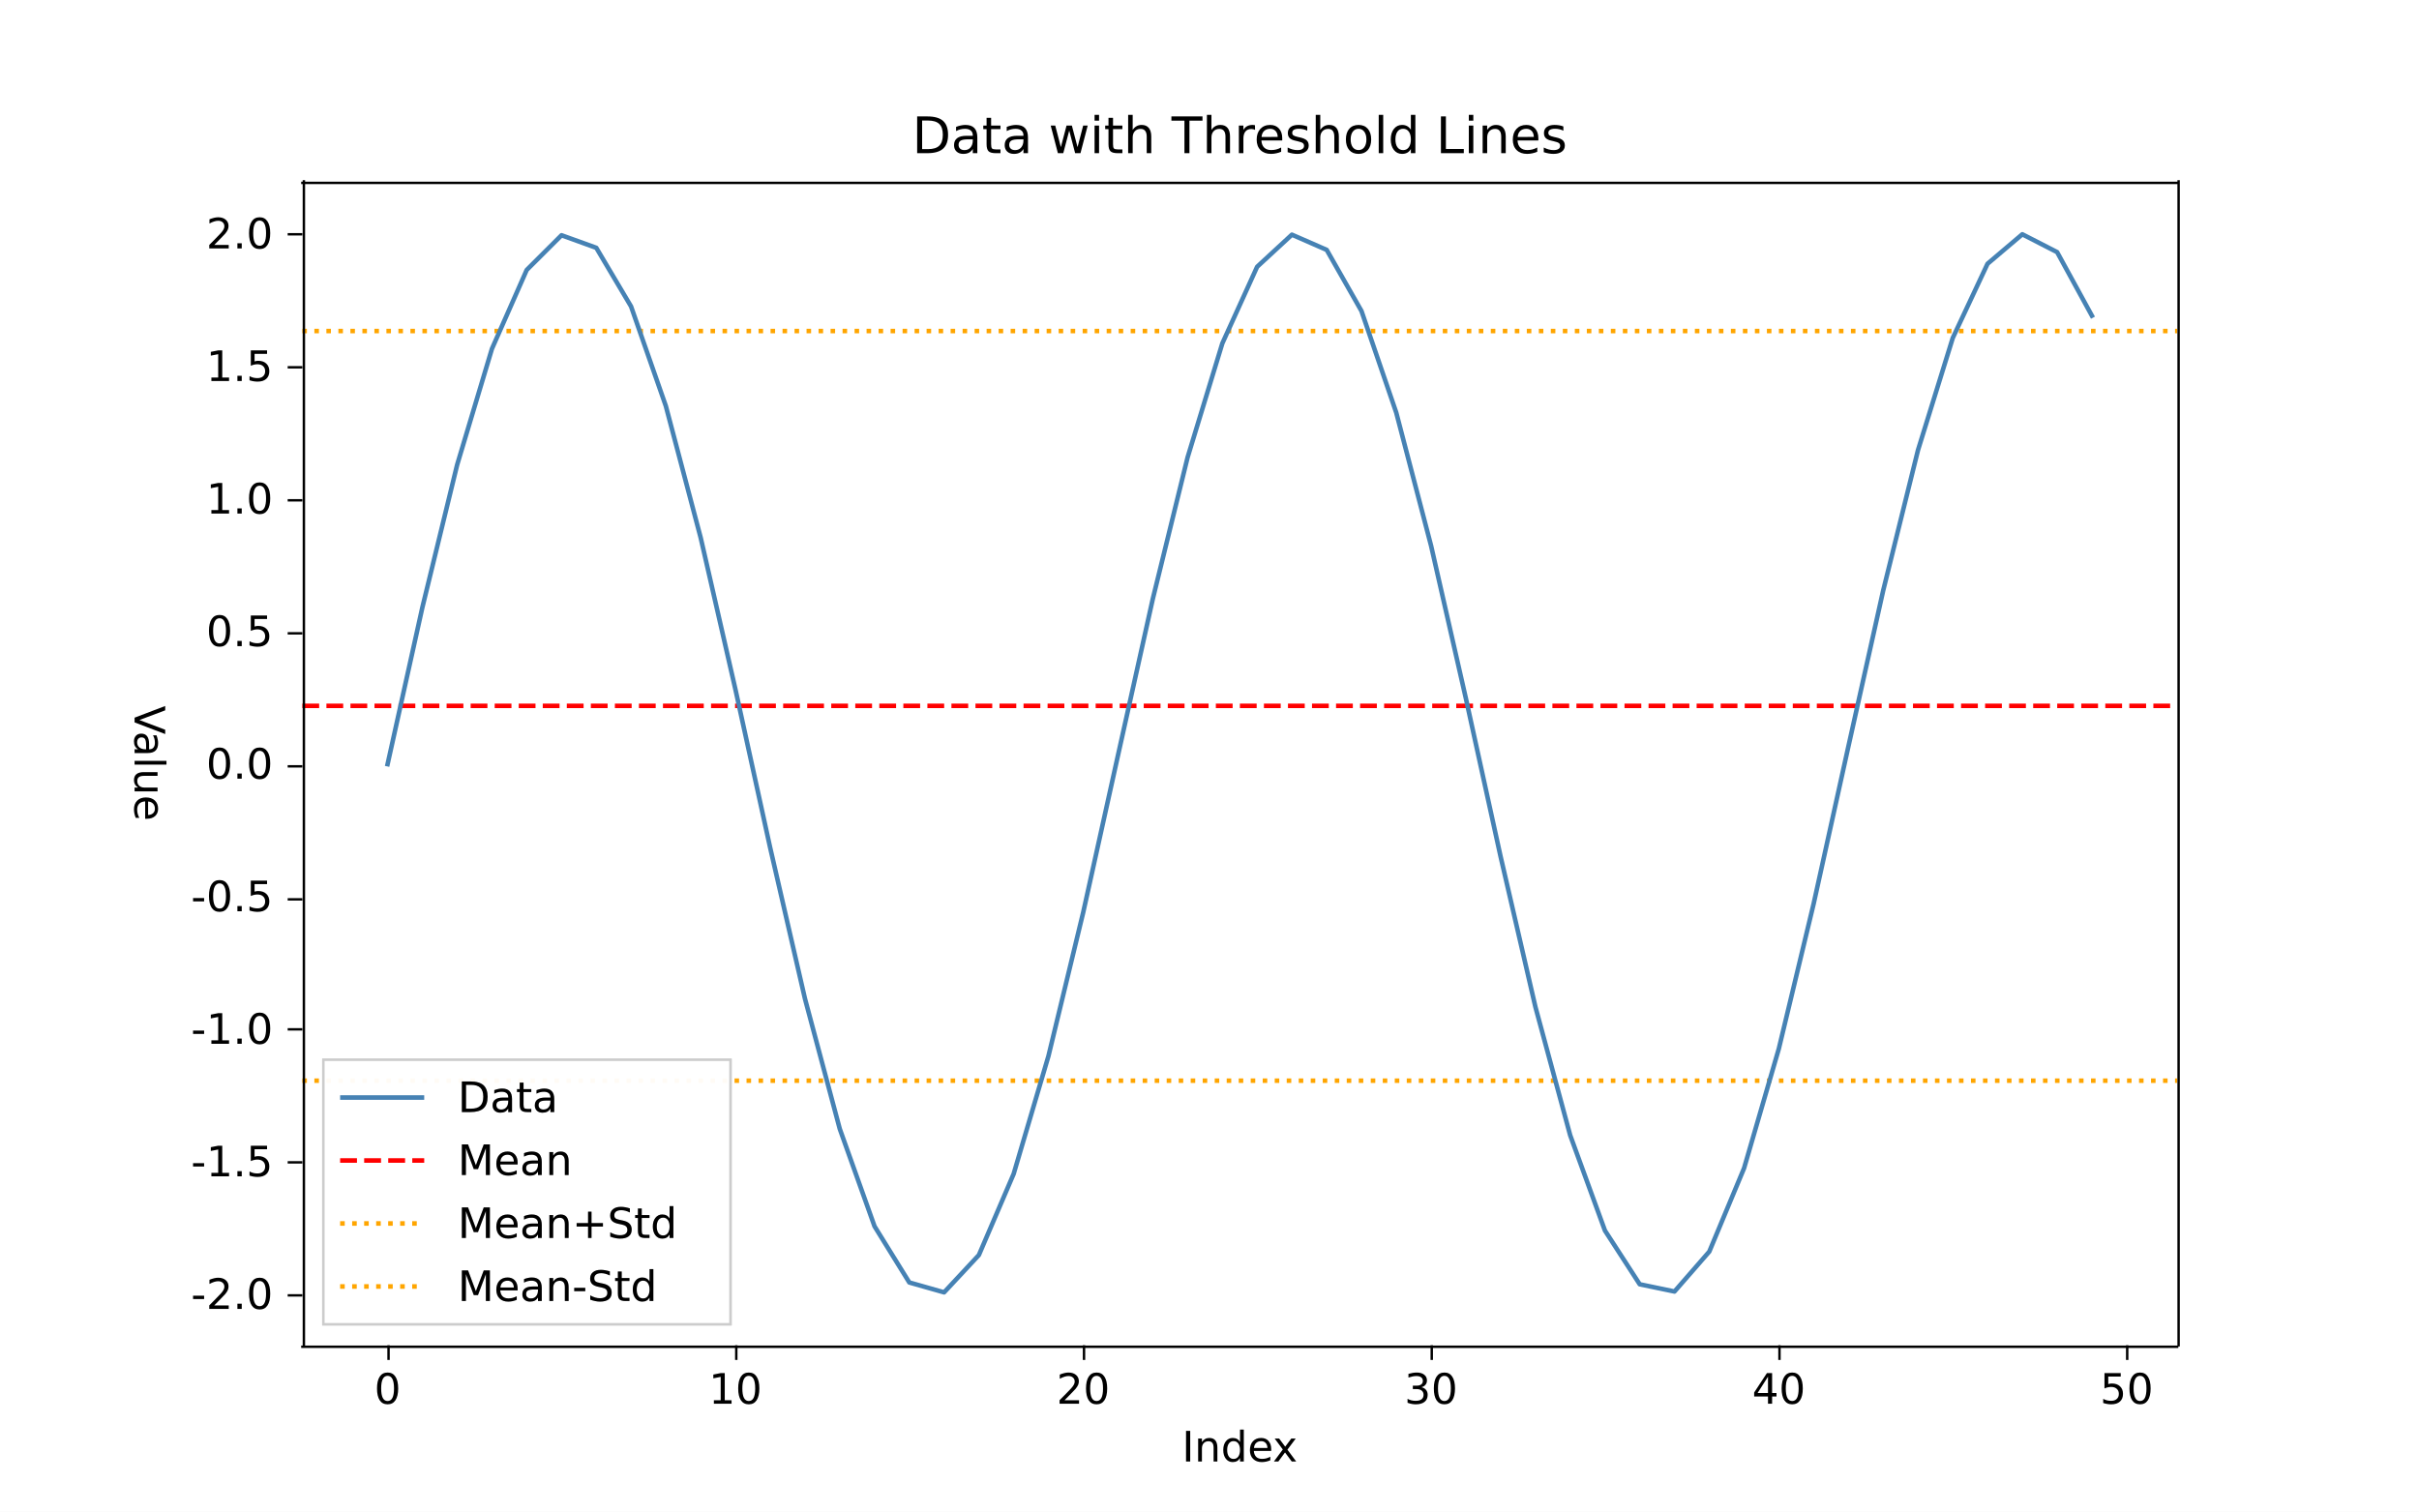
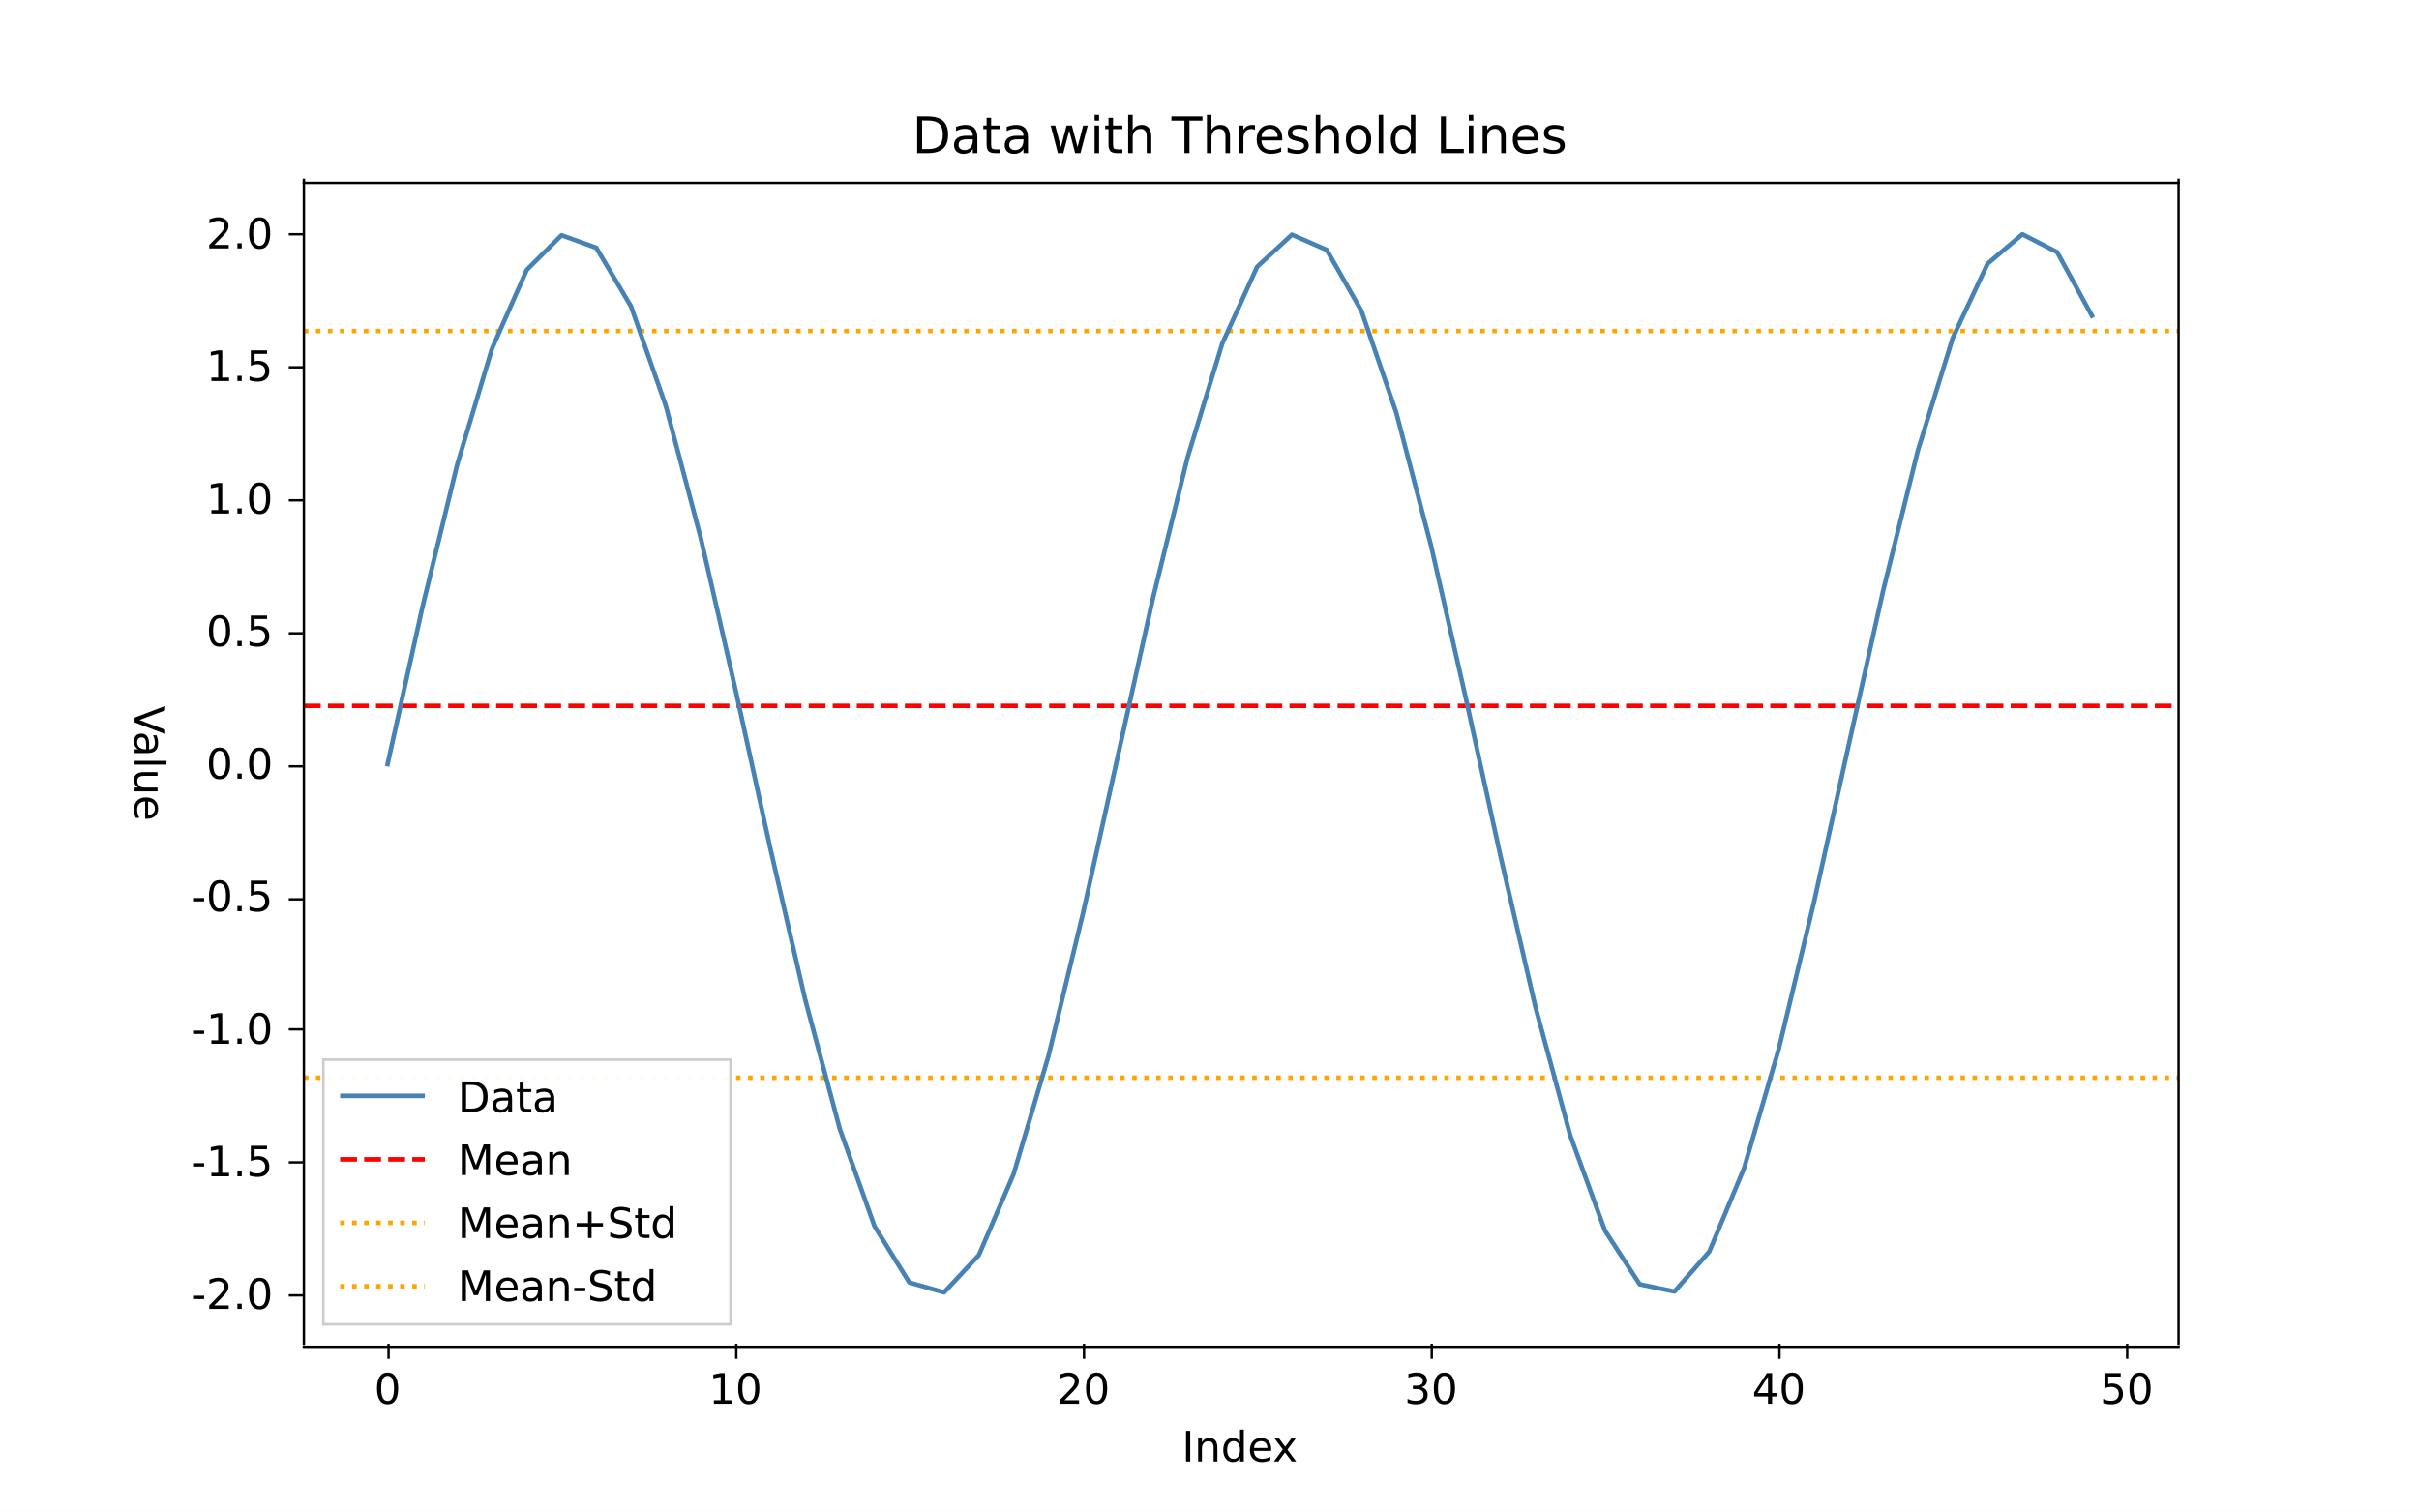
<svg xmlns="http://www.w3.org/2000/svg" width="800" height="500" viewBox="0 0 800 500">
  <defs>
</defs>
  <g transform="translate(0,500) scale(1,-1)">
    <rect width="800" height="500" fill="white" />
    <path d="M 0.00 0.00 L 800.00 0.00 L 800.00 500.00 L 0.00 500.00 L 0.00 0.00 Z " fill="#FFFFFF" fill-opacity="1.00" stroke="#000000" stroke-opacity="1.00" stroke-width="0.00" stroke-linecap="butt" stroke-linejoin="miter" />
    <path d="M 100.00 55.00 L 720.00 55.00 L 720.00 440.00 L 100.00 440.00 L 100.00 55.00 Z " fill="#FFFFFF" fill-opacity="1.00" stroke="none" stroke-opacity="0.00" stroke-width="0.00" stroke-linecap="butt" stroke-linejoin="miter" />
-     <path d="M 100.00 142.52 L 720.00 142.52 " fill="none" fill-opacity="0.00" stroke="#FFA500" stroke-opacity="1.00" stroke-width="1.50" stroke-linecap="butt" stroke-linejoin="round" stroke-dasharray="1.50 2.47" />
-     <path d="M 100.00 390.49 L 720.00 390.49 " fill="none" fill-opacity="0.00" stroke="#FFA500" stroke-opacity="1.00" stroke-width="1.50" stroke-linecap="butt" stroke-linejoin="round" stroke-dasharray="1.50 2.47" />
-     <path d="M 100.00 266.51 L 720.00 266.51 " fill="none" fill-opacity="0.00" stroke="#FF0000" stroke-opacity="1.00" stroke-width="1.50" stroke-linecap="butt" stroke-linejoin="round" stroke-dasharray="5.55 2.40" />
+     <path d="M 100.50 143.50 L 720.50 143.50 " fill="none" fill-opacity="0.00" stroke="#FFA500" stroke-opacity="1.00" stroke-width="1.50" stroke-linecap="butt" stroke-linejoin="round" stroke-dasharray="1.50 2.47" />
+     <path d="M 100.50 390.49 L 720.50 390.49 " fill="none" fill-opacity="0.00" stroke="#FFA500" stroke-opacity="1.00" stroke-width="1.50" stroke-linecap="butt" stroke-linejoin="round" stroke-dasharray="1.50 2.47" />
+     <path d="M 100.50 266.51 L 720.50 266.51 " fill="none" fill-opacity="0.00" stroke="#FF0000" stroke-opacity="1.00" stroke-width="1.50" stroke-linecap="butt" stroke-linejoin="round" stroke-dasharray="5.55 2.40" />
    <path d="M 128.18 247.22 L 139.68 299.06 L 151.19 346.26 L 162.69 384.62 L 174.19 410.70 L 185.70 422.18 L 197.20 418.03 L 208.70 398.63 L 220.20 365.70 L 231.71 322.19 L 243.21 271.98 L 254.71 219.56 L 266.22 169.61 L 277.72 126.59 L 289.22 94.35 L 300.72 75.77 L 312.23 72.50 L 323.73 84.84 L 335.23 111.68 L 346.73 150.64 L 358.24 198.22 L 369.74 250.17 L 381.24 301.87 L 392.75 348.68 L 404.25 386.43 L 415.75 411.75 L 427.25 422.37 L 438.76 417.34 L 450.26 397.12 L 461.76 363.51 L 473.27 319.51 L 484.77 269.05 L 496.27 216.65 L 507.77 166.97 L 519.28 124.47 L 530.78 92.93 L 542.28 75.17 L 553.78 72.78 L 565.29 85.98 L 576.79 113.57 L 588.29 153.11 L 599.80 201.05 L 611.30 253.12 L 622.80 304.66 L 634.30 351.07 L 645.81 388.21 L 657.31 412.75 L 668.81 422.50 L 680.32 416.60 L 691.82 395.57 " fill="none" fill-opacity="0.00" stroke="#4682B4" stroke-opacity="1.00" stroke-width="1.50" stroke-linecap="square" stroke-linejoin="round" />
    <text font-family="DejaVu Sans" font-size="16.67" fill="#000000" fill-opacity="1.00" text-anchor="middle" transform="translate(410.00,449.33) scale(1,-1)">Data with Threshold Lines</text>
    <path d="M 106.94 61.94 L 241.58 61.94 L 241.58 149.44 L 106.94 149.44 L 106.94 61.94 Z " fill="#FFFFFF" fill-opacity="0.80" stroke="#CCCCCC" stroke-opacity="1.00" stroke-width="0.80" stroke-linecap="butt" stroke-linejoin="miter" />
-     <path d="M 112.50 136.94 L 140.28 136.94 " fill="none" fill-opacity="0.00" stroke="#4682B4" stroke-opacity="1.00" stroke-width="1.50" stroke-linecap="butt" stroke-linejoin="miter" />
+     <path d="M 112.50 137.50 L 140.50 137.50 " fill="none" fill-opacity="0.00" stroke="#4682B4" stroke-opacity="1.00" stroke-width="1.50" stroke-linecap="butt" stroke-linejoin="miter" />
    <text font-family="DejaVu Sans" font-size="13.89" fill="#000000" fill-opacity="1.00" text-anchor="start" dominant-baseline="central" transform="translate(151.39,136.94) scale(1,-1)">Data</text>
-     <path d="M 112.50 116.11 L 140.28 116.11 " fill="none" fill-opacity="0.00" stroke="#FF0000" stroke-opacity="1.00" stroke-width="1.50" stroke-linecap="butt" stroke-linejoin="miter" stroke-dasharray="5.55 2.40" />
+     <path d="M 112.50 116.50 L 140.50 116.50 " fill="none" fill-opacity="0.00" stroke="#FF0000" stroke-opacity="1.00" stroke-width="1.50" stroke-linecap="butt" stroke-linejoin="miter" stroke-dasharray="5.55 2.40" />
    <text font-family="DejaVu Sans" font-size="13.89" fill="#000000" fill-opacity="1.00" text-anchor="start" dominant-baseline="central" transform="translate(151.39,116.11) scale(1,-1)">Mean</text>
-     <path d="M 112.50 95.28 L 140.28 95.28 " fill="none" fill-opacity="0.00" stroke="#FFA500" stroke-opacity="1.00" stroke-width="1.50" stroke-linecap="butt" stroke-linejoin="miter" stroke-dasharray="1.50 2.47" />
+     <path d="M 112.50 95.50 L 140.50 95.50 " fill="none" fill-opacity="0.00" stroke="#FFA500" stroke-opacity="1.00" stroke-width="1.50" stroke-linecap="butt" stroke-linejoin="miter" stroke-dasharray="1.50 2.47" />
    <text font-family="DejaVu Sans" font-size="13.89" fill="#000000" fill-opacity="1.00" text-anchor="start" dominant-baseline="central" transform="translate(151.39,95.28) scale(1,-1)">Mean+Std</text>
-     <path d="M 112.50 74.44 L 140.28 74.44 " fill="none" fill-opacity="0.00" stroke="#FFA500" stroke-opacity="1.00" stroke-width="1.50" stroke-linecap="butt" stroke-linejoin="miter" stroke-dasharray="1.50 2.47" />
+     <path d="M 112.50 74.50 L 140.50 74.50 " fill="none" fill-opacity="0.00" stroke="#FFA500" stroke-opacity="1.00" stroke-width="1.50" stroke-linecap="butt" stroke-linejoin="miter" stroke-dasharray="1.50 2.47" />
    <text font-family="DejaVu Sans" font-size="13.89" fill="#000000" fill-opacity="1.00" text-anchor="start" dominant-baseline="central" transform="translate(151.39,74.44) scale(1,-1)">Mean-Std</text>
-     <path d="M 128.50 55.00 L 128.50 50.14 " fill="none" fill-opacity="0.00" stroke="#000000" stroke-opacity="1.00" stroke-width="0.80" stroke-linecap="butt" stroke-linejoin="miter" />
+     <path d="M 128.50 55.50 L 128.50 50.50 " fill="none" fill-opacity="0.00" stroke="#000000" stroke-opacity="1.00" stroke-width="0.80" stroke-linecap="butt" stroke-linejoin="miter" />
    <text font-family="DejaVu Sans" font-size="13.89" fill="#000000" fill-opacity="1.00" text-anchor="middle" dominant-baseline="text-before-edge" transform="translate(128.18,45.28) scale(1,-1)">0</text>
-     <path d="M 243.50 55.00 L 243.50 50.14 " fill="none" fill-opacity="0.00" stroke="#000000" stroke-opacity="1.00" stroke-width="0.80" stroke-linecap="butt" stroke-linejoin="miter" />
+     <path d="M 243.50 55.50 L 243.50 50.50 " fill="none" fill-opacity="0.00" stroke="#000000" stroke-opacity="1.00" stroke-width="0.80" stroke-linecap="butt" stroke-linejoin="miter" />
    <text font-family="DejaVu Sans" font-size="13.89" fill="#000000" fill-opacity="1.00" text-anchor="middle" dominant-baseline="text-before-edge" transform="translate(243.21,45.28) scale(1,-1)">10</text>
-     <path d="M 358.50 55.00 L 358.50 50.14 " fill="none" fill-opacity="0.00" stroke="#000000" stroke-opacity="1.00" stroke-width="0.80" stroke-linecap="butt" stroke-linejoin="miter" />
+     <path d="M 358.50 55.50 L 358.50 50.50 " fill="none" fill-opacity="0.00" stroke="#000000" stroke-opacity="1.00" stroke-width="0.80" stroke-linecap="butt" stroke-linejoin="miter" />
    <text font-family="DejaVu Sans" font-size="13.89" fill="#000000" fill-opacity="1.00" text-anchor="middle" dominant-baseline="text-before-edge" transform="translate(358.24,45.28) scale(1,-1)">20</text>
-     <path d="M 473.50 55.00 L 473.50 50.14 " fill="none" fill-opacity="0.00" stroke="#000000" stroke-opacity="1.00" stroke-width="0.80" stroke-linecap="butt" stroke-linejoin="miter" />
+     <path d="M 473.50 55.50 L 473.50 50.50 " fill="none" fill-opacity="0.00" stroke="#000000" stroke-opacity="1.00" stroke-width="0.80" stroke-linecap="butt" stroke-linejoin="miter" />
    <text font-family="DejaVu Sans" font-size="13.89" fill="#000000" fill-opacity="1.00" text-anchor="middle" dominant-baseline="text-before-edge" transform="translate(473.27,45.28) scale(1,-1)">30</text>
-     <path d="M 588.50 55.00 L 588.50 50.14 " fill="none" fill-opacity="0.00" stroke="#000000" stroke-opacity="1.00" stroke-width="0.80" stroke-linecap="butt" stroke-linejoin="miter" />
+     <path d="M 588.50 55.50 L 588.50 50.50 " fill="none" fill-opacity="0.00" stroke="#000000" stroke-opacity="1.00" stroke-width="0.80" stroke-linecap="butt" stroke-linejoin="miter" />
    <text font-family="DejaVu Sans" font-size="13.89" fill="#000000" fill-opacity="1.00" text-anchor="middle" dominant-baseline="text-before-edge" transform="translate(588.29,45.28) scale(1,-1)">40</text>
-     <path d="M 703.50 55.00 L 703.50 50.14 " fill="none" fill-opacity="0.00" stroke="#000000" stroke-opacity="1.00" stroke-width="0.80" stroke-linecap="butt" stroke-linejoin="miter" />
+     <path d="M 703.50 55.50 L 703.50 50.50 " fill="none" fill-opacity="0.00" stroke="#000000" stroke-opacity="1.00" stroke-width="0.80" stroke-linecap="butt" stroke-linejoin="miter" />
    <text font-family="DejaVu Sans" font-size="13.89" fill="#000000" fill-opacity="1.00" text-anchor="middle" dominant-baseline="text-before-edge" transform="translate(703.32,45.28) scale(1,-1)">50</text>
    <text font-family="DejaVu Sans" font-size="13.89" fill="#000000" fill-opacity="1.00" text-anchor="middle" dominant-baseline="text-before-edge" transform="translate(410.00,26.17) scale(1,-1)">Index</text>
-     <path d="M 100.00 71.50 L 95.14 71.50 " fill="none" fill-opacity="0.00" stroke="#000000" stroke-opacity="1.00" stroke-width="0.80" stroke-linecap="butt" stroke-linejoin="miter" />
+     <path d="M 100.50 71.50 L 95.50 71.50 " fill="none" fill-opacity="0.00" stroke="#000000" stroke-opacity="1.00" stroke-width="0.80" stroke-linecap="butt" stroke-linejoin="miter" />
    <text font-family="DejaVu Sans" font-size="13.89" fill="#000000" fill-opacity="1.00" text-anchor="end" dominant-baseline="central" transform="translate(90.28,71.83) scale(1,-1)">-2.0</text>
-     <path d="M 100.00 115.50 L 95.14 115.50 " fill="none" fill-opacity="0.00" stroke="#000000" stroke-opacity="1.00" stroke-width="0.80" stroke-linecap="butt" stroke-linejoin="miter" />
+     <path d="M 100.50 115.50 L 95.50 115.50 " fill="none" fill-opacity="0.00" stroke="#000000" stroke-opacity="1.00" stroke-width="0.80" stroke-linecap="butt" stroke-linejoin="miter" />
    <text font-family="DejaVu Sans" font-size="13.89" fill="#000000" fill-opacity="1.00" text-anchor="end" dominant-baseline="central" transform="translate(90.28,115.68) scale(1,-1)">-1.5</text>
-     <path d="M 100.00 159.50 L 95.14 159.50 " fill="none" fill-opacity="0.00" stroke="#000000" stroke-opacity="1.00" stroke-width="0.80" stroke-linecap="butt" stroke-linejoin="miter" />
+     <path d="M 100.50 159.50 L 95.50 159.50 " fill="none" fill-opacity="0.00" stroke="#000000" stroke-opacity="1.00" stroke-width="0.80" stroke-linecap="butt" stroke-linejoin="miter" />
    <text font-family="DejaVu Sans" font-size="13.89" fill="#000000" fill-opacity="1.00" text-anchor="end" dominant-baseline="central" transform="translate(90.28,159.53) scale(1,-1)">-1.0</text>
-     <path d="M 100.00 202.50 L 95.14 202.50 " fill="none" fill-opacity="0.00" stroke="#000000" stroke-opacity="1.00" stroke-width="0.80" stroke-linecap="butt" stroke-linejoin="miter" />
+     <path d="M 100.50 202.50 L 95.50 202.50 " fill="none" fill-opacity="0.00" stroke="#000000" stroke-opacity="1.00" stroke-width="0.80" stroke-linecap="butt" stroke-linejoin="miter" />
    <text font-family="DejaVu Sans" font-size="13.89" fill="#000000" fill-opacity="1.00" text-anchor="end" dominant-baseline="central" transform="translate(90.28,203.37) scale(1,-1)">-0.5</text>
-     <path d="M 100.00 246.50 L 95.14 246.50 " fill="none" fill-opacity="0.00" stroke="#000000" stroke-opacity="1.00" stroke-width="0.80" stroke-linecap="butt" stroke-linejoin="miter" />
+     <path d="M 100.50 246.50 L 95.50 246.50 " fill="none" fill-opacity="0.00" stroke="#000000" stroke-opacity="1.00" stroke-width="0.80" stroke-linecap="butt" stroke-linejoin="miter" />
    <text font-family="DejaVu Sans" font-size="13.89" fill="#000000" fill-opacity="1.00" text-anchor="end" dominant-baseline="central" transform="translate(90.28,247.22) scale(1,-1)">0.0</text>
-     <path d="M 100.00 290.50 L 95.14 290.50 " fill="none" fill-opacity="0.00" stroke="#000000" stroke-opacity="1.00" stroke-width="0.80" stroke-linecap="butt" stroke-linejoin="miter" />
+     <path d="M 100.50 290.50 L 95.50 290.50 " fill="none" fill-opacity="0.00" stroke="#000000" stroke-opacity="1.00" stroke-width="0.80" stroke-linecap="butt" stroke-linejoin="miter" />
    <text font-family="DejaVu Sans" font-size="13.89" fill="#000000" fill-opacity="1.00" text-anchor="end" dominant-baseline="central" transform="translate(90.28,291.07) scale(1,-1)">0.5</text>
-     <path d="M 100.00 334.50 L 95.14 334.50 " fill="none" fill-opacity="0.00" stroke="#000000" stroke-opacity="1.00" stroke-width="0.80" stroke-linecap="butt" stroke-linejoin="miter" />
+     <path d="M 100.50 334.50 L 95.50 334.50 " fill="none" fill-opacity="0.00" stroke="#000000" stroke-opacity="1.00" stroke-width="0.80" stroke-linecap="butt" stroke-linejoin="miter" />
    <text font-family="DejaVu Sans" font-size="13.89" fill="#000000" fill-opacity="1.00" text-anchor="end" dominant-baseline="central" transform="translate(90.28,334.92) scale(1,-1)">1.0</text>
-     <path d="M 100.00 378.50 L 95.14 378.50 " fill="none" fill-opacity="0.00" stroke="#000000" stroke-opacity="1.00" stroke-width="0.80" stroke-linecap="butt" stroke-linejoin="miter" />
+     <path d="M 100.50 378.50 L 95.50 378.50 " fill="none" fill-opacity="0.00" stroke="#000000" stroke-opacity="1.00" stroke-width="0.80" stroke-linecap="butt" stroke-linejoin="miter" />
    <text font-family="DejaVu Sans" font-size="13.89" fill="#000000" fill-opacity="1.00" text-anchor="end" dominant-baseline="central" transform="translate(90.28,378.77) scale(1,-1)">1.5</text>
-     <path d="M 100.00 422.50 L 95.14 422.50 " fill="none" fill-opacity="0.00" stroke="#000000" stroke-opacity="1.00" stroke-width="0.80" stroke-linecap="butt" stroke-linejoin="miter" />
+     <path d="M 100.50 422.50 L 95.50 422.50 " fill="none" fill-opacity="0.00" stroke="#000000" stroke-opacity="1.00" stroke-width="0.80" stroke-linecap="butt" stroke-linejoin="miter" />
    <text font-family="DejaVu Sans" font-size="13.89" fill="#000000" fill-opacity="1.00" text-anchor="end" dominant-baseline="central" transform="translate(90.28,422.62) scale(1,-1)">2.0</text>
    <text font-family="DejaVu Sans" font-size="13.89" fill="#000000" fill-opacity="1.00" text-anchor="middle" transform="translate(44.51,247.50) rotate(-90.00) scale(1,-1)">Value</text>
-     <path d="M 100.50 55.00 L 100.50 440.00 " fill="none" fill-opacity="0.00" stroke="#000000" stroke-opacity="1.00" stroke-width="0.80" stroke-linecap="square" stroke-linejoin="miter" />
-     <path d="M 720.50 55.00 L 720.50 440.00 " fill="none" fill-opacity="0.00" stroke="#000000" stroke-opacity="1.00" stroke-width="0.80" stroke-linecap="square" stroke-linejoin="miter" />
-     <path d="M 100.00 54.50 L 720.00 54.50 " fill="none" fill-opacity="0.00" stroke="#000000" stroke-opacity="1.00" stroke-width="0.80" stroke-linecap="square" stroke-linejoin="miter" />
-     <path d="M 100.00 439.50 L 720.00 439.50 " fill="none" fill-opacity="0.00" stroke="#000000" stroke-opacity="1.00" stroke-width="0.80" stroke-linecap="square" stroke-linejoin="miter" />
+     <path d="M 100.50 55.50 L 100.50 440.50 " fill="none" fill-opacity="0.00" stroke="#000000" stroke-opacity="1.00" stroke-width="0.80" stroke-linecap="square" stroke-linejoin="miter" />
+     <path d="M 720.50 55.50 L 720.50 440.50 " fill="none" fill-opacity="0.00" stroke="#000000" stroke-opacity="1.00" stroke-width="0.80" stroke-linecap="square" stroke-linejoin="miter" />
+     <path d="M 100.50 54.50 L 720.50 54.50 " fill="none" fill-opacity="0.00" stroke="#000000" stroke-opacity="1.00" stroke-width="0.80" stroke-linecap="square" stroke-linejoin="miter" />
+     <path d="M 100.50 439.50 L 720.50 439.50 " fill="none" fill-opacity="0.00" stroke="#000000" stroke-opacity="1.00" stroke-width="0.80" stroke-linecap="square" stroke-linejoin="miter" />
    <path d="M 106.94 61.94 L 241.58 61.94 L 241.58 149.44 L 106.94 149.44 L 106.94 61.94 Z " fill="#FFFFFF" fill-opacity="0.80" stroke="#CCCCCC" stroke-opacity="1.00" stroke-width="0.80" stroke-linecap="butt" stroke-linejoin="miter" />
-     <path d="M 112.50 136.94 L 140.28 136.94 " fill="none" fill-opacity="0.00" stroke="#4682B4" stroke-opacity="1.00" stroke-width="1.50" stroke-linecap="butt" stroke-linejoin="miter" />
+     <path d="M 112.50 137.50 L 140.50 137.50 " fill="none" fill-opacity="0.00" stroke="#4682B4" stroke-opacity="1.00" stroke-width="1.50" stroke-linecap="butt" stroke-linejoin="miter" />
    <text font-family="DejaVu Sans" font-size="13.89" fill="#000000" fill-opacity="1.00" text-anchor="start" dominant-baseline="central" transform="translate(151.39,136.94) scale(1,-1)">Data</text>
-     <path d="M 112.50 116.11 L 140.28 116.11 " fill="none" fill-opacity="0.00" stroke="#FF0000" stroke-opacity="1.00" stroke-width="1.50" stroke-linecap="butt" stroke-linejoin="miter" stroke-dasharray="5.55 2.40" />
+     <path d="M 112.50 116.50 L 140.50 116.50 " fill="none" fill-opacity="0.00" stroke="#FF0000" stroke-opacity="1.00" stroke-width="1.50" stroke-linecap="butt" stroke-linejoin="miter" stroke-dasharray="5.55 2.40" />
    <text font-family="DejaVu Sans" font-size="13.89" fill="#000000" fill-opacity="1.00" text-anchor="start" dominant-baseline="central" transform="translate(151.39,116.11) scale(1,-1)">Mean</text>
-     <path d="M 112.50 95.28 L 140.28 95.28 " fill="none" fill-opacity="0.00" stroke="#FFA500" stroke-opacity="1.00" stroke-width="1.50" stroke-linecap="butt" stroke-linejoin="miter" stroke-dasharray="1.50 2.47" />
+     <path d="M 112.50 95.50 L 140.50 95.50 " fill="none" fill-opacity="0.00" stroke="#FFA500" stroke-opacity="1.00" stroke-width="1.50" stroke-linecap="butt" stroke-linejoin="miter" stroke-dasharray="1.50 2.47" />
    <text font-family="DejaVu Sans" font-size="13.89" fill="#000000" fill-opacity="1.00" text-anchor="start" dominant-baseline="central" transform="translate(151.39,95.28) scale(1,-1)">Mean+Std</text>
-     <path d="M 112.50 74.44 L 140.28 74.44 " fill="none" fill-opacity="0.00" stroke="#FFA500" stroke-opacity="1.00" stroke-width="1.50" stroke-linecap="butt" stroke-linejoin="miter" stroke-dasharray="1.50 2.47" />
+     <path d="M 112.50 74.50 L 140.50 74.50 " fill="none" fill-opacity="0.00" stroke="#FFA500" stroke-opacity="1.00" stroke-width="1.50" stroke-linecap="butt" stroke-linejoin="miter" stroke-dasharray="1.50 2.47" />
    <text font-family="DejaVu Sans" font-size="13.89" fill="#000000" fill-opacity="1.00" text-anchor="start" dominant-baseline="central" transform="translate(151.39,74.44) scale(1,-1)">Mean-Std</text>
  </g>
</svg>
